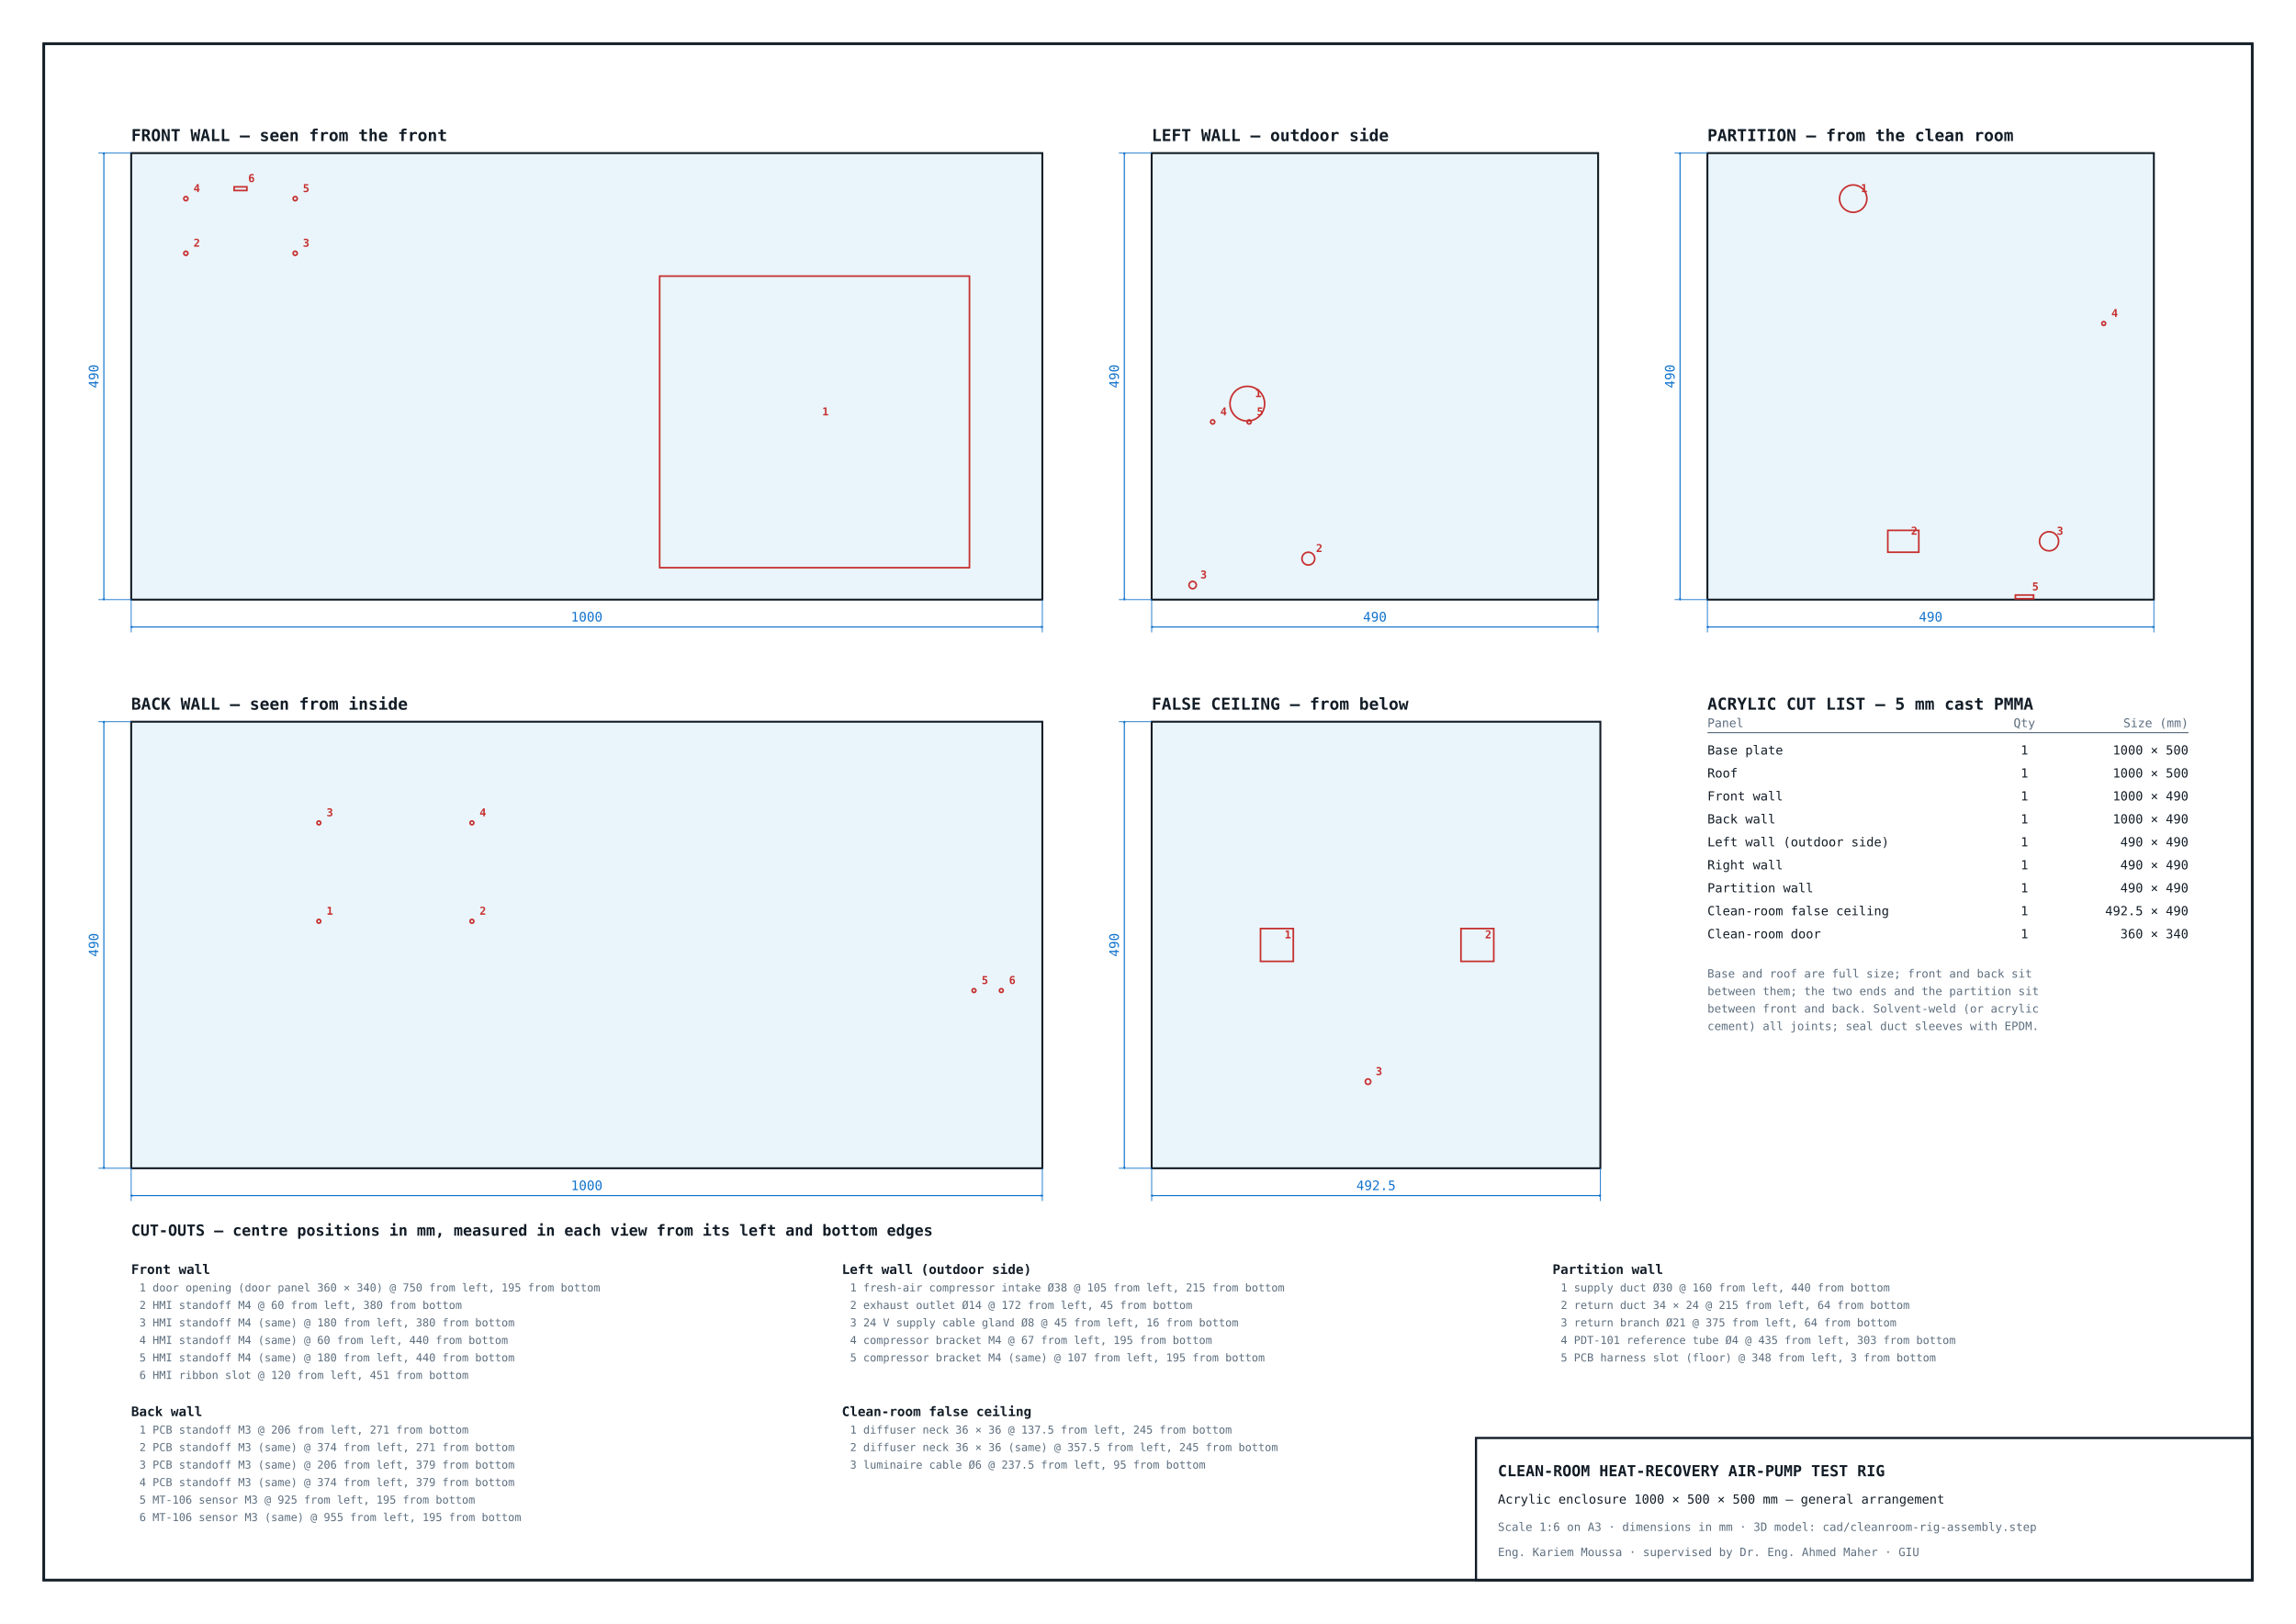
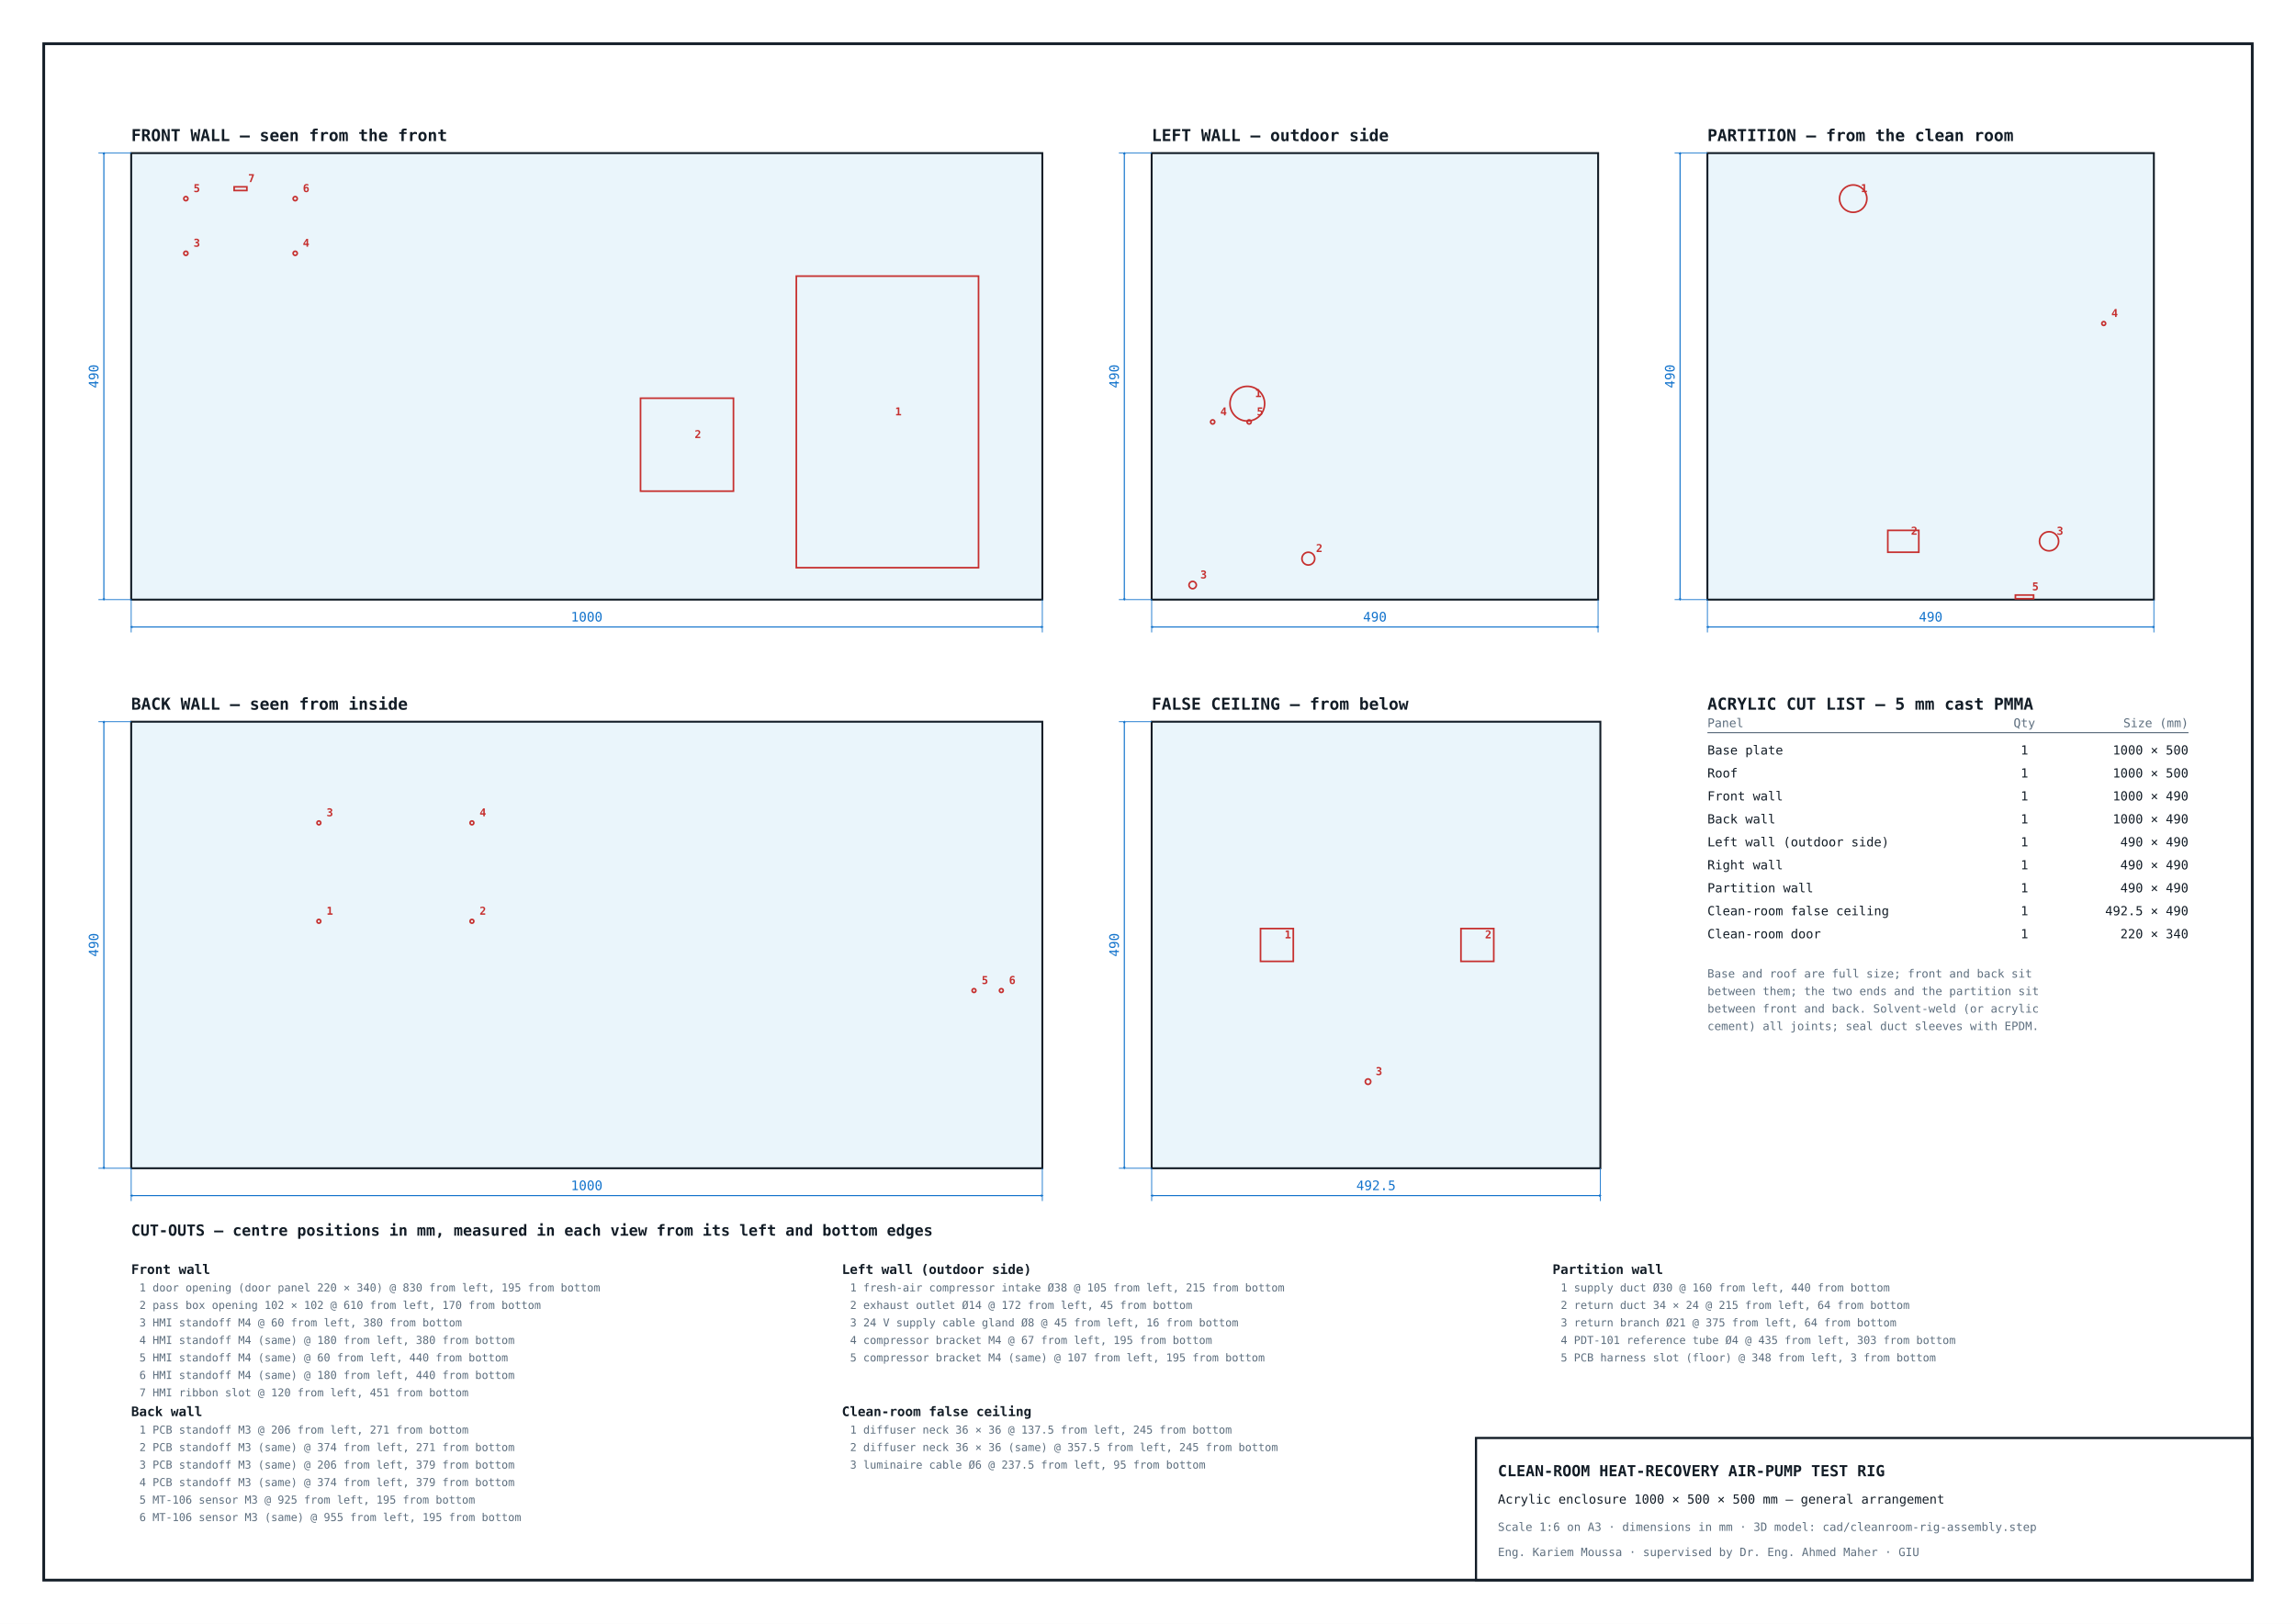
<svg xmlns="http://www.w3.org/2000/svg" width="420mm" height="297mm" viewBox="0 0 420 297" font-family="IBM Plex Mono, DejaVu Sans Mono, monospace">
  <rect x="0" y="0" width="420" height="297" fill="#ffffff" />
  <defs>
    <marker id="a" viewBox="0 0 6 6" refX="3" refY="3" markerWidth="2.4" markerHeight="2.4" orient="auto-start-reverse">
      <path d="M0 0L6 3L0 6z" fill="#1273cc" />
    </marker>
  </defs>
  <rect x="8" y="8" width="404" height="281" fill="none" stroke="#121c26" stroke-width="0.5" />
  <rect x="24.00" y="28.00" width="166.67" height="81.67" fill="#eaf5fb" stroke="#121c26" stroke-width="0.35" />
  <text x="24.00" y="25.80" font-size="3.0" text-anchor="start" fill="#121c26" font-weight="600">FRONT WALL — seen from the front</text>
-   <rect x="120.67" y="50.50" width="56.67" height="53.33" fill="none" stroke="#c6302f" stroke-width="0.3" />
-   <text x="150.40" y="75.97" font-size="2.0" text-anchor="start" fill="#c6302f" font-weight="600">1</text>
+   <rect x="145.67" y="50.50" width="33.33" height="53.33" fill="none" stroke="#c6302f" stroke-width="0.3" />
+   <text x="163.73" y="75.97" font-size="2.0" text-anchor="start" fill="#c6302f" font-weight="600">1</text>
+   <rect x="117.17" y="72.83" width="17.00" height="17.00" fill="none" stroke="#c6302f" stroke-width="0.3" />
+   <text x="127.07" y="80.13" font-size="2.0" text-anchor="start" fill="#c6302f" font-weight="600">2</text>
  <circle cx="34.00" cy="46.33" r="0.38" fill="none" stroke="#c6302f" stroke-width="0.3" />
-   <text x="35.40" y="45.13" font-size="2.0" text-anchor="start" fill="#c6302f" font-weight="600">2</text>
+   <text x="35.40" y="45.13" font-size="2.0" text-anchor="start" fill="#c6302f" font-weight="600">3</text>
  <circle cx="54.00" cy="46.33" r="0.38" fill="none" stroke="#c6302f" stroke-width="0.3" />
-   <text x="55.40" y="45.13" font-size="2.0" text-anchor="start" fill="#c6302f" font-weight="600">3</text>
+   <text x="55.40" y="45.13" font-size="2.0" text-anchor="start" fill="#c6302f" font-weight="600">4</text>
  <circle cx="34.00" cy="36.33" r="0.38" fill="none" stroke="#c6302f" stroke-width="0.3" />
-   <text x="35.40" y="35.13" font-size="2.0" text-anchor="start" fill="#c6302f" font-weight="600">4</text>
+   <text x="35.40" y="35.13" font-size="2.0" text-anchor="start" fill="#c6302f" font-weight="600">5</text>
  <circle cx="54.00" cy="36.33" r="0.38" fill="none" stroke="#c6302f" stroke-width="0.3" />
-   <text x="55.40" y="35.13" font-size="2.0" text-anchor="start" fill="#c6302f" font-weight="600">5</text>
+   <text x="55.40" y="35.13" font-size="2.0" text-anchor="start" fill="#c6302f" font-weight="600">6</text>
  <rect x="42.83" y="34.17" width="2.33" height="0.67" fill="none" stroke="#c6302f" stroke-width="0.3" />
-   <text x="45.40" y="33.30" font-size="2.0" text-anchor="start" fill="#c6302f" font-weight="600">6</text>
+   <text x="45.40" y="33.30" font-size="2.0" text-anchor="start" fill="#c6302f" font-weight="600">7</text>
  <line x1="24.00" y1="109.67" x2="24.00" y2="115.67" stroke="#1273cc" stroke-width="0.15" />
  <line x1="190.67" y1="109.67" x2="190.67" y2="115.67" stroke="#1273cc" stroke-width="0.15" />
  <line x1="24.00" y1="114.67" x2="190.67" y2="114.67" stroke="#1273cc" stroke-width="0.2" marker-start="url(#a)" marker-end="url(#a)" />
  <text x="107.33" y="113.67" font-size="2.4" text-anchor="middle" fill="#1273cc" font-weight="400">1000</text>
  <line x1="24.00" y1="28.00" x2="18.00" y2="28.00" stroke="#1273cc" stroke-width="0.15" />
  <line x1="24.00" y1="109.67" x2="18.00" y2="109.67" stroke="#1273cc" stroke-width="0.15" />
  <line x1="19.00" y1="28.00" x2="19.00" y2="109.67" stroke="#1273cc" stroke-width="0.2" marker-start="url(#a)" marker-end="url(#a)" />
  <text x="18.00" y="68.83" font-size="2.4" text-anchor="middle" fill="#1273cc" font-weight="400" transform="rotate(-90 18.00 68.83)">490</text>
  <rect x="210.67" y="28.00" width="81.67" height="81.67" fill="#eaf5fb" stroke="#121c26" stroke-width="0.35" />
  <text x="210.67" y="25.80" font-size="3.0" text-anchor="start" fill="#121c26" font-weight="600">LEFT WALL — outdoor side</text>
  <circle cx="228.17" cy="73.83" r="3.17" fill="none" stroke="#c6302f" stroke-width="0.3" />
  <text x="229.57" y="72.63" font-size="2.0" text-anchor="start" fill="#c6302f" font-weight="600">1</text>
  <circle cx="239.33" cy="102.17" r="1.17" fill="none" stroke="#c6302f" stroke-width="0.3" />
  <text x="240.73" y="100.97" font-size="2.0" text-anchor="start" fill="#c6302f" font-weight="600">2</text>
  <circle cx="218.17" cy="107.00" r="0.67" fill="none" stroke="#c6302f" stroke-width="0.3" />
  <text x="219.57" y="105.80" font-size="2.0" text-anchor="start" fill="#c6302f" font-weight="600">3</text>
  <circle cx="221.83" cy="77.17" r="0.38" fill="none" stroke="#c6302f" stroke-width="0.3" />
  <text x="223.23" y="75.97" font-size="2.0" text-anchor="start" fill="#c6302f" font-weight="600">4</text>
  <circle cx="228.50" cy="77.17" r="0.38" fill="none" stroke="#c6302f" stroke-width="0.3" />
  <text x="229.90" y="75.97" font-size="2.0" text-anchor="start" fill="#c6302f" font-weight="600">5</text>
  <line x1="210.67" y1="109.67" x2="210.67" y2="115.67" stroke="#1273cc" stroke-width="0.15" />
  <line x1="292.33" y1="109.67" x2="292.33" y2="115.67" stroke="#1273cc" stroke-width="0.15" />
  <line x1="210.67" y1="114.67" x2="292.33" y2="114.67" stroke="#1273cc" stroke-width="0.2" marker-start="url(#a)" marker-end="url(#a)" />
  <text x="251.50" y="113.67" font-size="2.4" text-anchor="middle" fill="#1273cc" font-weight="400">490</text>
  <line x1="210.67" y1="28.00" x2="204.67" y2="28.00" stroke="#1273cc" stroke-width="0.15" />
  <line x1="210.67" y1="109.67" x2="204.67" y2="109.67" stroke="#1273cc" stroke-width="0.15" />
  <line x1="205.67" y1="28.00" x2="205.67" y2="109.67" stroke="#1273cc" stroke-width="0.2" marker-start="url(#a)" marker-end="url(#a)" />
  <text x="204.67" y="68.83" font-size="2.4" text-anchor="middle" fill="#1273cc" font-weight="400" transform="rotate(-90 204.67 68.83)">490</text>
  <rect x="312.33" y="28.00" width="81.67" height="81.67" fill="#eaf5fb" stroke="#121c26" stroke-width="0.35" />
  <text x="312.33" y="25.80" font-size="3.0" text-anchor="start" fill="#121c26" font-weight="600">PARTITION — from the clean room</text>
  <circle cx="339.00" cy="36.33" r="2.50" fill="none" stroke="#c6302f" stroke-width="0.3" />
  <text x="340.40" y="35.13" font-size="2.0" text-anchor="start" fill="#c6302f" font-weight="600">1</text>
  <rect x="345.33" y="97.00" width="5.67" height="4.00" fill="none" stroke="#c6302f" stroke-width="0.3" />
  <text x="349.57" y="97.80" font-size="2.0" text-anchor="start" fill="#c6302f" font-weight="600">2</text>
  <circle cx="374.83" cy="99.00" r="1.75" fill="none" stroke="#c6302f" stroke-width="0.3" />
  <text x="376.23" y="97.80" font-size="2.0" text-anchor="start" fill="#c6302f" font-weight="600">3</text>
  <circle cx="384.83" cy="59.17" r="0.35" fill="none" stroke="#c6302f" stroke-width="0.3" />
  <text x="386.23" y="57.97" font-size="2.0" text-anchor="start" fill="#c6302f" font-weight="600">4</text>
  <rect x="368.67" y="108.83" width="3.33" height="0.67" fill="none" stroke="#c6302f" stroke-width="0.3" />
  <text x="371.73" y="107.97" font-size="2.0" text-anchor="start" fill="#c6302f" font-weight="600">5</text>
  <line x1="312.33" y1="109.67" x2="312.33" y2="115.67" stroke="#1273cc" stroke-width="0.15" />
  <line x1="394.00" y1="109.67" x2="394.00" y2="115.67" stroke="#1273cc" stroke-width="0.15" />
  <line x1="312.33" y1="114.67" x2="394.00" y2="114.67" stroke="#1273cc" stroke-width="0.2" marker-start="url(#a)" marker-end="url(#a)" />
  <text x="353.17" y="113.67" font-size="2.4" text-anchor="middle" fill="#1273cc" font-weight="400">490</text>
  <line x1="312.33" y1="28.00" x2="306.33" y2="28.00" stroke="#1273cc" stroke-width="0.15" />
  <line x1="312.33" y1="109.67" x2="306.33" y2="109.67" stroke="#1273cc" stroke-width="0.15" />
  <line x1="307.33" y1="28.00" x2="307.33" y2="109.67" stroke="#1273cc" stroke-width="0.2" marker-start="url(#a)" marker-end="url(#a)" />
  <text x="306.33" y="68.83" font-size="2.4" text-anchor="middle" fill="#1273cc" font-weight="400" transform="rotate(-90 306.33 68.83)">490</text>
  <rect x="24.00" y="132.00" width="166.67" height="81.67" fill="#eaf5fb" stroke="#121c26" stroke-width="0.35" />
  <text x="24.00" y="129.80" font-size="3.0" text-anchor="start" fill="#121c26" font-weight="600">BACK WALL — seen from inside</text>
  <circle cx="58.33" cy="168.50" r="0.35" fill="none" stroke="#c6302f" stroke-width="0.3" />
  <text x="59.73" y="167.30" font-size="2.0" text-anchor="start" fill="#c6302f" font-weight="600">1</text>
  <circle cx="86.33" cy="168.50" r="0.35" fill="none" stroke="#c6302f" stroke-width="0.3" />
  <text x="87.73" y="167.30" font-size="2.0" text-anchor="start" fill="#c6302f" font-weight="600">2</text>
  <circle cx="58.33" cy="150.50" r="0.35" fill="none" stroke="#c6302f" stroke-width="0.3" />
  <text x="59.73" y="149.30" font-size="2.0" text-anchor="start" fill="#c6302f" font-weight="600">3</text>
  <circle cx="86.33" cy="150.50" r="0.35" fill="none" stroke="#c6302f" stroke-width="0.3" />
  <text x="87.73" y="149.30" font-size="2.0" text-anchor="start" fill="#c6302f" font-weight="600">4</text>
  <circle cx="178.17" cy="181.17" r="0.35" fill="none" stroke="#c6302f" stroke-width="0.3" />
  <text x="179.57" y="179.97" font-size="2.0" text-anchor="start" fill="#c6302f" font-weight="600">5</text>
  <circle cx="183.17" cy="181.17" r="0.35" fill="none" stroke="#c6302f" stroke-width="0.3" />
  <text x="184.57" y="179.97" font-size="2.0" text-anchor="start" fill="#c6302f" font-weight="600">6</text>
  <line x1="24.00" y1="213.67" x2="24.00" y2="219.67" stroke="#1273cc" stroke-width="0.15" />
  <line x1="190.67" y1="213.67" x2="190.67" y2="219.67" stroke="#1273cc" stroke-width="0.15" />
  <line x1="24.00" y1="218.67" x2="190.67" y2="218.67" stroke="#1273cc" stroke-width="0.2" marker-start="url(#a)" marker-end="url(#a)" />
  <text x="107.33" y="217.67" font-size="2.4" text-anchor="middle" fill="#1273cc" font-weight="400">1000</text>
  <line x1="24.00" y1="132.00" x2="18.00" y2="132.00" stroke="#1273cc" stroke-width="0.15" />
  <line x1="24.00" y1="213.67" x2="18.00" y2="213.67" stroke="#1273cc" stroke-width="0.15" />
  <line x1="19.00" y1="132.00" x2="19.00" y2="213.67" stroke="#1273cc" stroke-width="0.2" marker-start="url(#a)" marker-end="url(#a)" />
  <text x="18.00" y="172.83" font-size="2.4" text-anchor="middle" fill="#1273cc" font-weight="400" transform="rotate(-90 18.00 172.83)">490</text>
  <rect x="210.67" y="132.00" width="82.08" height="81.67" fill="#eaf5fb" stroke="#121c26" stroke-width="0.35" />
  <text x="210.67" y="129.80" font-size="3.0" text-anchor="start" fill="#121c26" font-weight="600">FALSE CEILING — from below</text>
  <rect x="230.58" y="169.83" width="6.00" height="6.00" fill="none" stroke="#c6302f" stroke-width="0.3" />
  <text x="234.98" y="171.63" font-size="2.0" text-anchor="start" fill="#c6302f" font-weight="600">1</text>
  <rect x="267.25" y="169.83" width="6.00" height="6.00" fill="none" stroke="#c6302f" stroke-width="0.3" />
  <text x="271.65" y="171.63" font-size="2.0" text-anchor="start" fill="#c6302f" font-weight="600">2</text>
  <circle cx="250.25" cy="197.83" r="0.50" fill="none" stroke="#c6302f" stroke-width="0.3" />
  <text x="251.65" y="196.63" font-size="2.0" text-anchor="start" fill="#c6302f" font-weight="600">3</text>
  <line x1="210.67" y1="213.67" x2="210.67" y2="219.67" stroke="#1273cc" stroke-width="0.15" />
  <line x1="292.75" y1="213.67" x2="292.75" y2="219.67" stroke="#1273cc" stroke-width="0.15" />
  <line x1="210.67" y1="218.67" x2="292.75" y2="218.67" stroke="#1273cc" stroke-width="0.2" marker-start="url(#a)" marker-end="url(#a)" />
  <text x="251.71" y="217.67" font-size="2.4" text-anchor="middle" fill="#1273cc" font-weight="400">492.5</text>
  <line x1="210.67" y1="132.00" x2="204.67" y2="132.00" stroke="#1273cc" stroke-width="0.15" />
  <line x1="210.67" y1="213.67" x2="204.67" y2="213.67" stroke="#1273cc" stroke-width="0.15" />
  <line x1="205.67" y1="132.00" x2="205.67" y2="213.67" stroke="#1273cc" stroke-width="0.2" marker-start="url(#a)" marker-end="url(#a)" />
  <text x="204.67" y="172.83" font-size="2.4" text-anchor="middle" fill="#1273cc" font-weight="400" transform="rotate(-90 204.67 172.83)">490</text>
  <text x="24.00" y="226.00" font-size="2.8" text-anchor="start" fill="#121c26" font-weight="600">CUT-OUTS — centre positions in mm, measured in each view from its left and bottom edges</text>
  <text x="24.00" y="233.00" font-size="2.4" text-anchor="start" fill="#121c26" font-weight="600">Front wall</text>
-   <text x="25.50" y="236.20" font-size="2.0" text-anchor="start" fill="#5d6e7e" font-weight="400">1  door opening (door panel 360 × 340)  @ 750 from left, 195 from bottom</text>
-   <text x="25.50" y="239.40" font-size="2.0" text-anchor="start" fill="#5d6e7e" font-weight="400">2  HMI standoff M4  @ 60 from left, 380 from bottom</text>
-   <text x="25.50" y="242.60" font-size="2.0" text-anchor="start" fill="#5d6e7e" font-weight="400">3  HMI standoff M4 (same)  @ 180 from left, 380 from bottom</text>
-   <text x="25.50" y="245.80" font-size="2.0" text-anchor="start" fill="#5d6e7e" font-weight="400">4  HMI standoff M4 (same)  @ 60 from left, 440 from bottom</text>
-   <text x="25.50" y="249.00" font-size="2.0" text-anchor="start" fill="#5d6e7e" font-weight="400">5  HMI standoff M4 (same)  @ 180 from left, 440 from bottom</text>
-   <text x="25.50" y="252.20" font-size="2.0" text-anchor="start" fill="#5d6e7e" font-weight="400">6  HMI ribbon slot  @ 120 from left, 451 from bottom</text>
+   <text x="25.50" y="236.20" font-size="2.0" text-anchor="start" fill="#5d6e7e" font-weight="400">1  door opening (door panel 220 × 340)  @ 830 from left, 195 from bottom</text>
+   <text x="25.50" y="239.40" font-size="2.0" text-anchor="start" fill="#5d6e7e" font-weight="400">2  pass box opening 102 × 102  @ 610 from left, 170 from bottom</text>
+   <text x="25.50" y="242.60" font-size="2.0" text-anchor="start" fill="#5d6e7e" font-weight="400">3  HMI standoff M4  @ 60 from left, 380 from bottom</text>
+   <text x="25.50" y="245.80" font-size="2.0" text-anchor="start" fill="#5d6e7e" font-weight="400">4  HMI standoff M4 (same)  @ 180 from left, 380 from bottom</text>
+   <text x="25.50" y="249.00" font-size="2.0" text-anchor="start" fill="#5d6e7e" font-weight="400">5  HMI standoff M4 (same)  @ 60 from left, 440 from bottom</text>
+   <text x="25.50" y="252.20" font-size="2.0" text-anchor="start" fill="#5d6e7e" font-weight="400">6  HMI standoff M4 (same)  @ 180 from left, 440 from bottom</text>
+   <text x="25.50" y="255.40" font-size="2.0" text-anchor="start" fill="#5d6e7e" font-weight="400">7  HMI ribbon slot  @ 120 from left, 451 from bottom</text>
  <text x="154.00" y="233.00" font-size="2.4" text-anchor="start" fill="#121c26" font-weight="600">Left wall (outdoor side)</text>
  <text x="155.50" y="236.20" font-size="2.0" text-anchor="start" fill="#5d6e7e" font-weight="400">1  fresh-air compressor intake Ø38  @ 105 from left, 215 from bottom</text>
  <text x="155.50" y="239.40" font-size="2.0" text-anchor="start" fill="#5d6e7e" font-weight="400">2  exhaust outlet Ø14  @ 172 from left, 45 from bottom</text>
  <text x="155.50" y="242.60" font-size="2.0" text-anchor="start" fill="#5d6e7e" font-weight="400">3  24 V supply cable gland Ø8  @ 45 from left, 16 from bottom</text>
  <text x="155.50" y="245.80" font-size="2.0" text-anchor="start" fill="#5d6e7e" font-weight="400">4  compressor bracket M4  @ 67 from left, 195 from bottom</text>
  <text x="155.50" y="249.00" font-size="2.0" text-anchor="start" fill="#5d6e7e" font-weight="400">5  compressor bracket M4 (same)  @ 107 from left, 195 from bottom</text>
  <text x="284.00" y="233.00" font-size="2.4" text-anchor="start" fill="#121c26" font-weight="600">Partition wall</text>
  <text x="285.50" y="236.20" font-size="2.0" text-anchor="start" fill="#5d6e7e" font-weight="400">1  supply duct Ø30  @ 160 from left, 440 from bottom</text>
  <text x="285.50" y="239.40" font-size="2.0" text-anchor="start" fill="#5d6e7e" font-weight="400">2  return duct 34 × 24  @ 215 from left, 64 from bottom</text>
  <text x="285.50" y="242.60" font-size="2.0" text-anchor="start" fill="#5d6e7e" font-weight="400">3  return branch Ø21  @ 375 from left, 64 from bottom</text>
  <text x="285.50" y="245.80" font-size="2.0" text-anchor="start" fill="#5d6e7e" font-weight="400">4  PDT-101 reference tube Ø4  @ 435 from left, 303 from bottom</text>
  <text x="285.50" y="249.00" font-size="2.0" text-anchor="start" fill="#5d6e7e" font-weight="400">5  PCB harness slot (floor)  @ 348 from left, 3 from bottom</text>
  <text x="24.00" y="259.00" font-size="2.4" text-anchor="start" fill="#121c26" font-weight="600">Back wall</text>
  <text x="25.50" y="262.20" font-size="2.0" text-anchor="start" fill="#5d6e7e" font-weight="400">1  PCB standoff M3  @ 206 from left, 271 from bottom</text>
  <text x="25.50" y="265.40" font-size="2.0" text-anchor="start" fill="#5d6e7e" font-weight="400">2  PCB standoff M3 (same)  @ 374 from left, 271 from bottom</text>
  <text x="25.50" y="268.60" font-size="2.0" text-anchor="start" fill="#5d6e7e" font-weight="400">3  PCB standoff M3 (same)  @ 206 from left, 379 from bottom</text>
  <text x="25.50" y="271.80" font-size="2.0" text-anchor="start" fill="#5d6e7e" font-weight="400">4  PCB standoff M3 (same)  @ 374 from left, 379 from bottom</text>
  <text x="25.50" y="275.00" font-size="2.0" text-anchor="start" fill="#5d6e7e" font-weight="400">5  MT-106 sensor M3  @ 925 from left, 195 from bottom</text>
  <text x="25.50" y="278.20" font-size="2.0" text-anchor="start" fill="#5d6e7e" font-weight="400">6  MT-106 sensor M3 (same)  @ 955 from left, 195 from bottom</text>
  <text x="154.00" y="259.00" font-size="2.4" text-anchor="start" fill="#121c26" font-weight="600">Clean-room false ceiling</text>
  <text x="155.50" y="262.20" font-size="2.0" text-anchor="start" fill="#5d6e7e" font-weight="400">1  diffuser neck 36 × 36  @ 137.5 from left, 245 from bottom</text>
  <text x="155.50" y="265.40" font-size="2.0" text-anchor="start" fill="#5d6e7e" font-weight="400">2  diffuser neck 36 × 36 (same)  @ 357.5 from left, 245 from bottom</text>
  <text x="155.50" y="268.60" font-size="2.0" text-anchor="start" fill="#5d6e7e" font-weight="400">3  luminaire cable Ø6  @ 237.5 from left, 95 from bottom</text>
  <text x="312.33" y="129.80" font-size="3.0" text-anchor="start" fill="#121c26" font-weight="600">ACRYLIC CUT LIST — 5 mm cast PMMA</text>
  <line x1="312.333" y1="134" x2="400.333" y2="134" stroke="#5d6e7e" stroke-width="0.2" />
  <text x="312.33" y="133.00" font-size="2.2" text-anchor="start" fill="#5d6e7e" font-weight="400">Panel</text>
  <text x="368.33" y="133.00" font-size="2.2" text-anchor="start" fill="#5d6e7e" font-weight="400">Qty</text>
  <text x="400.33" y="133.00" font-size="2.2" text-anchor="end" fill="#5d6e7e" font-weight="400">Size (mm)</text>
  <text x="312.33" y="138.00" font-size="2.3" text-anchor="start" fill="#121c26" font-weight="400">Base plate</text>
  <text x="370.33" y="138.00" font-size="2.3" text-anchor="middle" fill="#121c26" font-weight="400">1</text>
  <text x="400.33" y="138.00" font-size="2.3" text-anchor="end" fill="#121c26" font-weight="400">1000 × 500</text>
  <text x="312.33" y="142.20" font-size="2.3" text-anchor="start" fill="#121c26" font-weight="400">Roof</text>
  <text x="370.33" y="142.20" font-size="2.3" text-anchor="middle" fill="#121c26" font-weight="400">1</text>
  <text x="400.33" y="142.20" font-size="2.3" text-anchor="end" fill="#121c26" font-weight="400">1000 × 500</text>
  <text x="312.33" y="146.40" font-size="2.3" text-anchor="start" fill="#121c26" font-weight="400">Front wall</text>
  <text x="370.33" y="146.40" font-size="2.3" text-anchor="middle" fill="#121c26" font-weight="400">1</text>
  <text x="400.33" y="146.40" font-size="2.3" text-anchor="end" fill="#121c26" font-weight="400">1000 × 490</text>
  <text x="312.33" y="150.60" font-size="2.3" text-anchor="start" fill="#121c26" font-weight="400">Back wall</text>
  <text x="370.33" y="150.60" font-size="2.3" text-anchor="middle" fill="#121c26" font-weight="400">1</text>
  <text x="400.33" y="150.60" font-size="2.3" text-anchor="end" fill="#121c26" font-weight="400">1000 × 490</text>
  <text x="312.33" y="154.80" font-size="2.3" text-anchor="start" fill="#121c26" font-weight="400">Left wall (outdoor side)</text>
  <text x="370.33" y="154.80" font-size="2.3" text-anchor="middle" fill="#121c26" font-weight="400">1</text>
  <text x="400.33" y="154.80" font-size="2.3" text-anchor="end" fill="#121c26" font-weight="400">490 × 490</text>
  <text x="312.33" y="159.00" font-size="2.3" text-anchor="start" fill="#121c26" font-weight="400">Right wall</text>
  <text x="370.33" y="159.00" font-size="2.3" text-anchor="middle" fill="#121c26" font-weight="400">1</text>
  <text x="400.33" y="159.00" font-size="2.3" text-anchor="end" fill="#121c26" font-weight="400">490 × 490</text>
  <text x="312.33" y="163.20" font-size="2.3" text-anchor="start" fill="#121c26" font-weight="400">Partition wall</text>
  <text x="370.33" y="163.20" font-size="2.3" text-anchor="middle" fill="#121c26" font-weight="400">1</text>
  <text x="400.33" y="163.20" font-size="2.3" text-anchor="end" fill="#121c26" font-weight="400">490 × 490</text>
  <text x="312.33" y="167.40" font-size="2.3" text-anchor="start" fill="#121c26" font-weight="400">Clean-room false ceiling</text>
  <text x="370.33" y="167.40" font-size="2.3" text-anchor="middle" fill="#121c26" font-weight="400">1</text>
  <text x="400.33" y="167.40" font-size="2.3" text-anchor="end" fill="#121c26" font-weight="400">492.5 × 490</text>
  <text x="312.33" y="171.60" font-size="2.3" text-anchor="start" fill="#121c26" font-weight="400">Clean-room door</text>
  <text x="370.33" y="171.60" font-size="2.3" text-anchor="middle" fill="#121c26" font-weight="400">1</text>
-   <text x="400.33" y="171.60" font-size="2.3" text-anchor="end" fill="#121c26" font-weight="400">360 × 340</text>
+   <text x="400.33" y="171.60" font-size="2.3" text-anchor="end" fill="#121c26" font-weight="400">220 × 340</text>
  <text x="312.33" y="178.80" font-size="2.1" text-anchor="start" fill="#5d6e7e" font-weight="400">Base and roof are full size; front and back sit</text>
  <text x="312.33" y="182.00" font-size="2.1" text-anchor="start" fill="#5d6e7e" font-weight="400">between them; the two ends and the partition sit</text>
  <text x="312.33" y="185.20" font-size="2.1" text-anchor="start" fill="#5d6e7e" font-weight="400">between front and back. Solvent-weld (or acrylic</text>
  <text x="312.33" y="188.40" font-size="2.1" text-anchor="start" fill="#5d6e7e" font-weight="400">cement) all joints; seal duct sleeves with EPDM.</text>
  <rect x="270" y="263" width="142" height="26" fill="none" stroke="#121c26" stroke-width="0.4" />
  <text x="274.00" y="270.00" font-size="2.8" text-anchor="start" fill="#121c26" font-weight="600">CLEAN-ROOM HEAT-RECOVERY AIR-PUMP TEST RIG</text>
  <text x="274.00" y="275.00" font-size="2.3" text-anchor="start" fill="#121c26" font-weight="400">Acrylic enclosure 1000 × 500 × 500 mm — general arrangement</text>
  <text x="274.00" y="280.00" font-size="2.1" text-anchor="start" fill="#5d6e7e" font-weight="400">Scale 1:6 on A3 · dimensions in mm · 3D model: cad/cleanroom-rig-assembly.step</text>
  <text x="274.00" y="284.60" font-size="2.1" text-anchor="start" fill="#5d6e7e" font-weight="400">Eng. Kariem Moussa · supervised by Dr. Eng. Ahmed Maher · GIU</text>
</svg>
